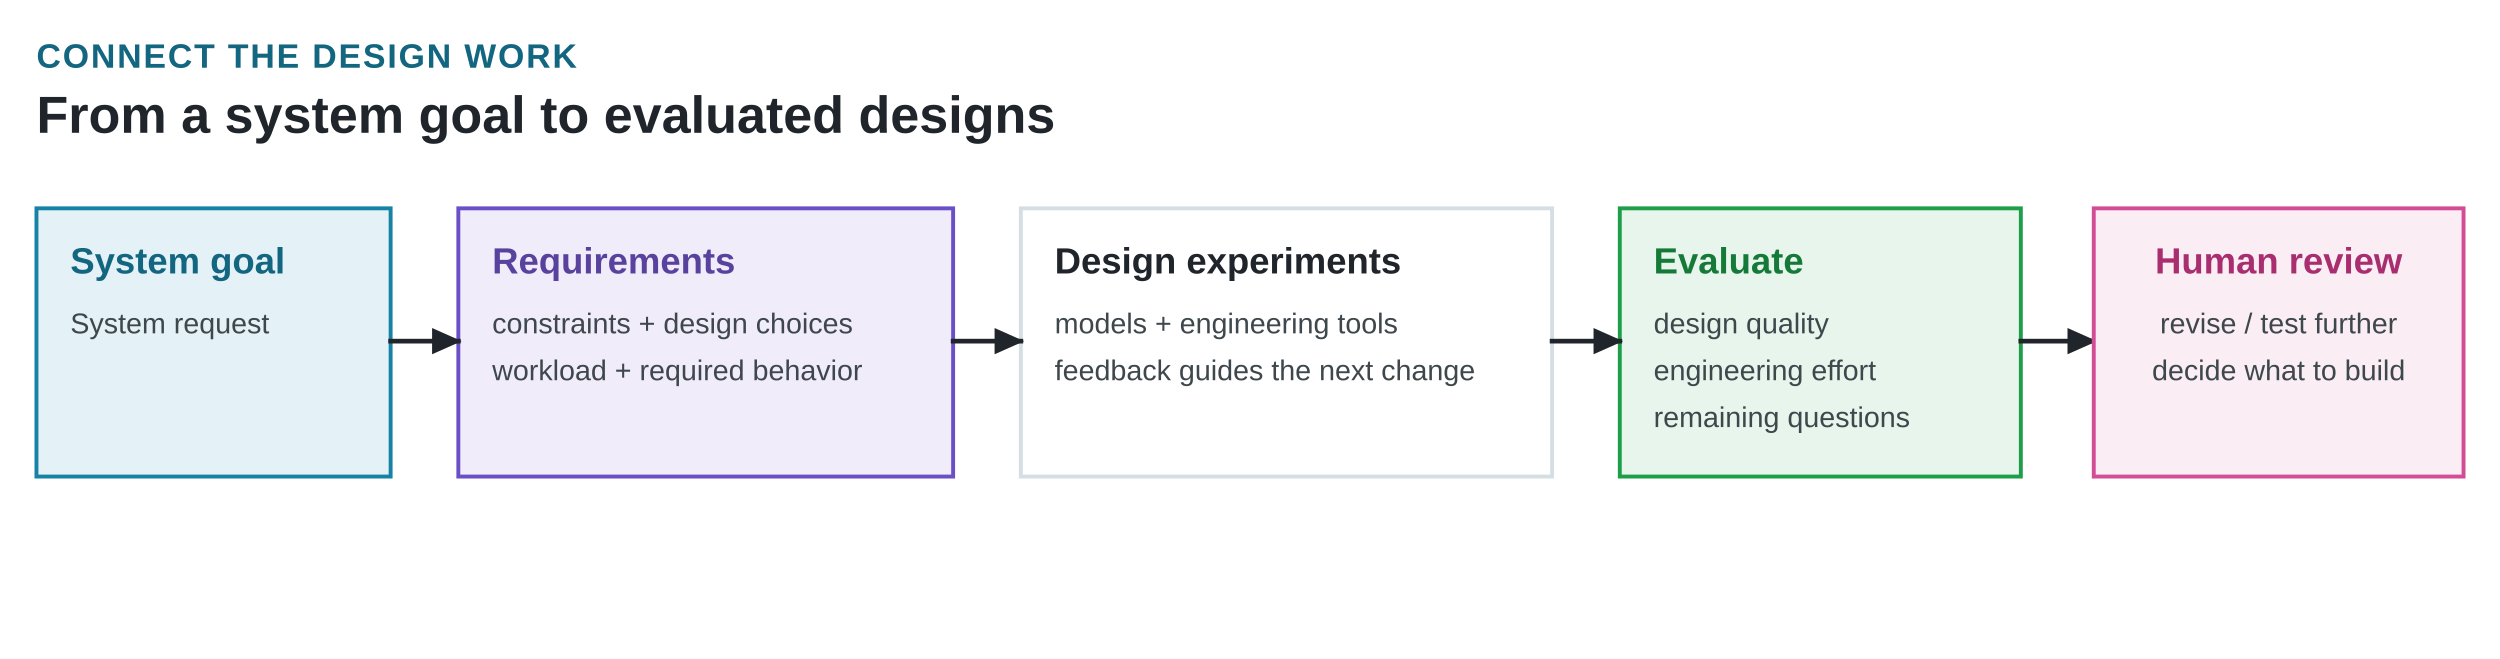
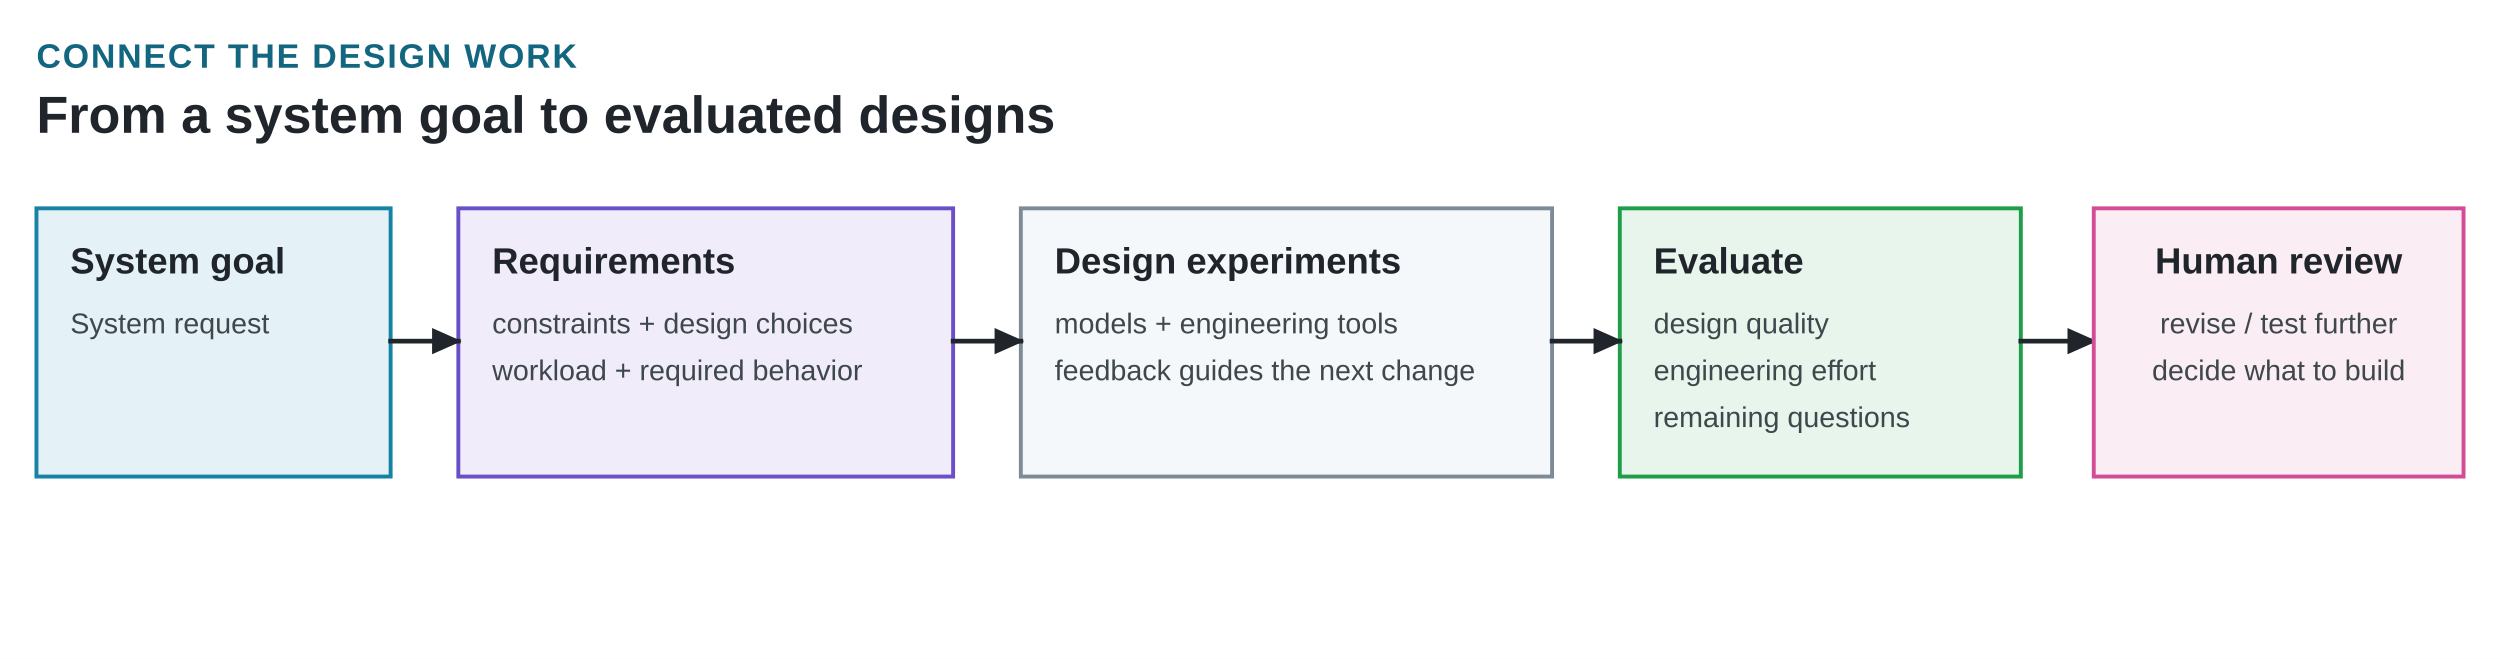
<svg xmlns="http://www.w3.org/2000/svg" viewBox="0 32 960 253" role="img" aria-labelledby="cover-title-1 cover-desc-1">
  <defs>
    <marker id="arrow-ink" viewBox="0 0 10 10" refX="8" refY="5" markerWidth="7" markerHeight="7" orient="auto">
      <path d="M 0 1 L 9 5 L 0 9 Z" fill="#20252B" />
    </marker>
  </defs>
  <rect x="0" y="0" width="960" height="285" fill="#FFFFFF" />
  <text x="14" y="58" text-anchor="start" font-family="Arial, Helvetica, sans-serif" font-size="13" font-weight="700" fill="#136680" letter-spacing="0.7">CONNECT THE DESIGN WORK</text>
  <text x="14" y="83" text-anchor="start" font-family="Arial, Helvetica, sans-serif" font-size="20" font-weight="700" fill="#20252B">From a system goal to evaluated designs</text>
  <rect x="14" y="112" width="136" height="103" fill="#E4F1F6" stroke="#1683A6" stroke-width="1.5" />
-   <text x="27" y="137" text-anchor="start" font-family="Arial, Helvetica, sans-serif" font-size="14" font-weight="700" fill="#136680">System goal</text>
+   <text x="27" y="137" text-anchor="start" font-family="Arial, Helvetica, sans-serif" font-size="14" font-weight="700" fill="#20252B">System goal</text>
  <text x="27" y="160" text-anchor="start" font-family="Arial, Helvetica, sans-serif" font-size="11" font-weight="400" fill="#3E474B">System request</text>
  <rect x="176" y="112" width="190" height="103" fill="#F0ECFA" stroke="#6A4FC7" stroke-width="1.5" />
-   <text x="189" y="137" text-anchor="start" font-family="Arial, Helvetica, sans-serif" font-size="14" font-weight="700" fill="#59429E">Requirements</text>
+   <text x="189" y="137" text-anchor="start" font-family="Arial, Helvetica, sans-serif" font-size="14" font-weight="700" fill="#20252B">Requirements</text>
  <text x="189" y="160" text-anchor="start" font-family="Arial, Helvetica, sans-serif" font-size="11" font-weight="400" fill="#3E474B">constraints + design choices</text>
  <text x="189" y="178" text-anchor="start" font-family="Arial, Helvetica, sans-serif" font-size="11" font-weight="400" fill="#3E474B">workload + required behavior</text>
-   <rect x="392" y="112" width="204" height="103" fill="#FFFFFF" stroke="#D5DEE3" stroke-width="1.5" />
+   <rect x="392" y="112" width="204" height="103" fill="#F5F8FA" stroke="#7E8B96" stroke-width="1.5" />
  <text x="405" y="137" text-anchor="start" font-family="Arial, Helvetica, sans-serif" font-size="14" font-weight="700" fill="#20252B">Design experiments</text>
  <text x="405" y="160" text-anchor="start" font-family="Arial, Helvetica, sans-serif" font-size="11" font-weight="400" fill="#3E474B">models + engineering tools</text>
  <text x="405" y="178" text-anchor="start" font-family="Arial, Helvetica, sans-serif" font-size="11" font-weight="400" fill="#3E474B">feedback guides the next change</text>
  <rect x="622" y="112" width="154" height="103" fill="#E7F5EC" stroke="#1E9E48" stroke-width="1.5" />
-   <text x="635" y="137" text-anchor="start" font-family="Arial, Helvetica, sans-serif" font-size="14" font-weight="700" fill="#157A38">Evaluate</text>
+   <text x="635" y="137" text-anchor="start" font-family="Arial, Helvetica, sans-serif" font-size="14" font-weight="700" fill="#20252B">Evaluate</text>
  <text x="635" y="160" text-anchor="start" font-family="Arial, Helvetica, sans-serif" font-size="11" font-weight="400" fill="#3E474B">design quality</text>
  <text x="635" y="178" text-anchor="start" font-family="Arial, Helvetica, sans-serif" font-size="11" font-weight="400" fill="#3E474B">engineering effort</text>
  <text x="635" y="196" text-anchor="start" font-family="Arial, Helvetica, sans-serif" font-size="11" font-weight="400" fill="#3E474B">remaining questions</text>
  <path d="M 150 163 H 176" fill="none" stroke="#20252B" stroke-width="1.8" stroke-linecap="square" stroke-linejoin="miter" marker-end="url(#arrow-ink)" />
  <path d="M 366 163 H 392" fill="none" stroke="#20252B" stroke-width="1.8" stroke-linecap="square" stroke-linejoin="miter" marker-end="url(#arrow-ink)" />
  <path d="M 596 163 H 622" fill="none" stroke="#20252B" stroke-width="1.8" stroke-linecap="square" stroke-linejoin="miter" marker-end="url(#arrow-ink)" />
  <path d="M 776 163 H 804" fill="none" stroke="#20252B" stroke-width="1.8" stroke-linecap="square" stroke-linejoin="miter" marker-end="url(#arrow-ink)" />
  <rect x="804" y="112" width="142" height="103" fill="#FBEDF4" stroke="#D24D96" stroke-width="1.5" />
-   <text x="875.0" y="137" text-anchor="middle" font-family="Arial, Helvetica, sans-serif" font-size="14" font-weight="700" fill="#A82E70">Human review</text>
+   <text x="875.0" y="137" text-anchor="middle" font-family="Arial, Helvetica, sans-serif" font-size="14" font-weight="700" fill="#20252B">Human review</text>
  <text x="875.0" y="160" text-anchor="middle" font-family="Arial, Helvetica, sans-serif" font-size="11" font-weight="400" fill="#3E474B">revise / test further</text>
  <text x="875.0" y="178" text-anchor="middle" font-family="Arial, Helvetica, sans-serif" font-size="11" font-weight="400" fill="#3E474B">decide what to build</text>
</svg>
